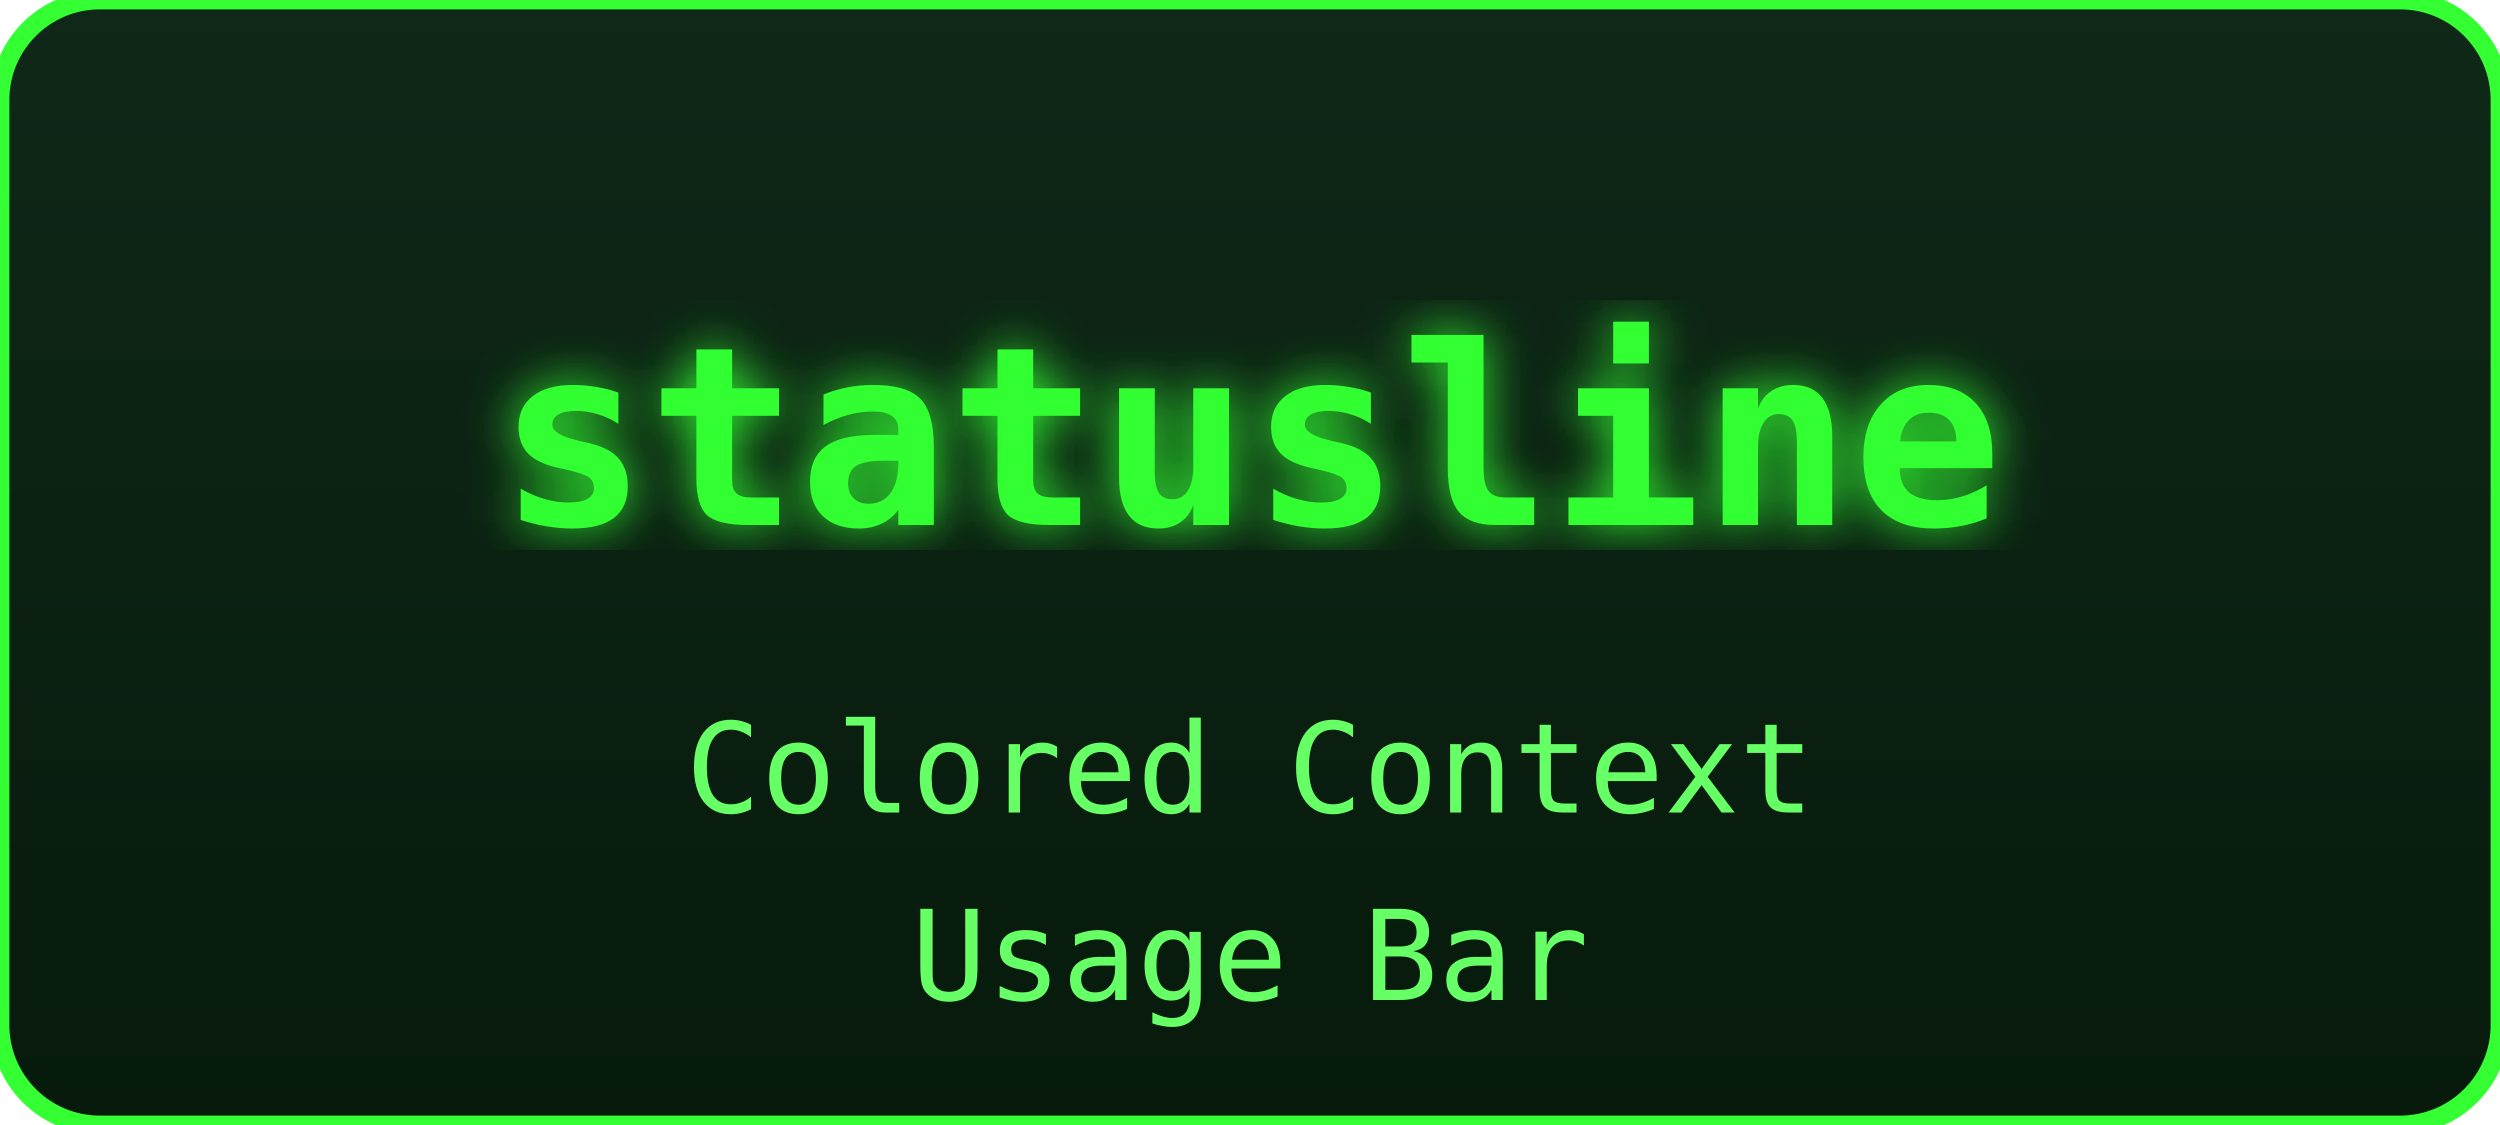
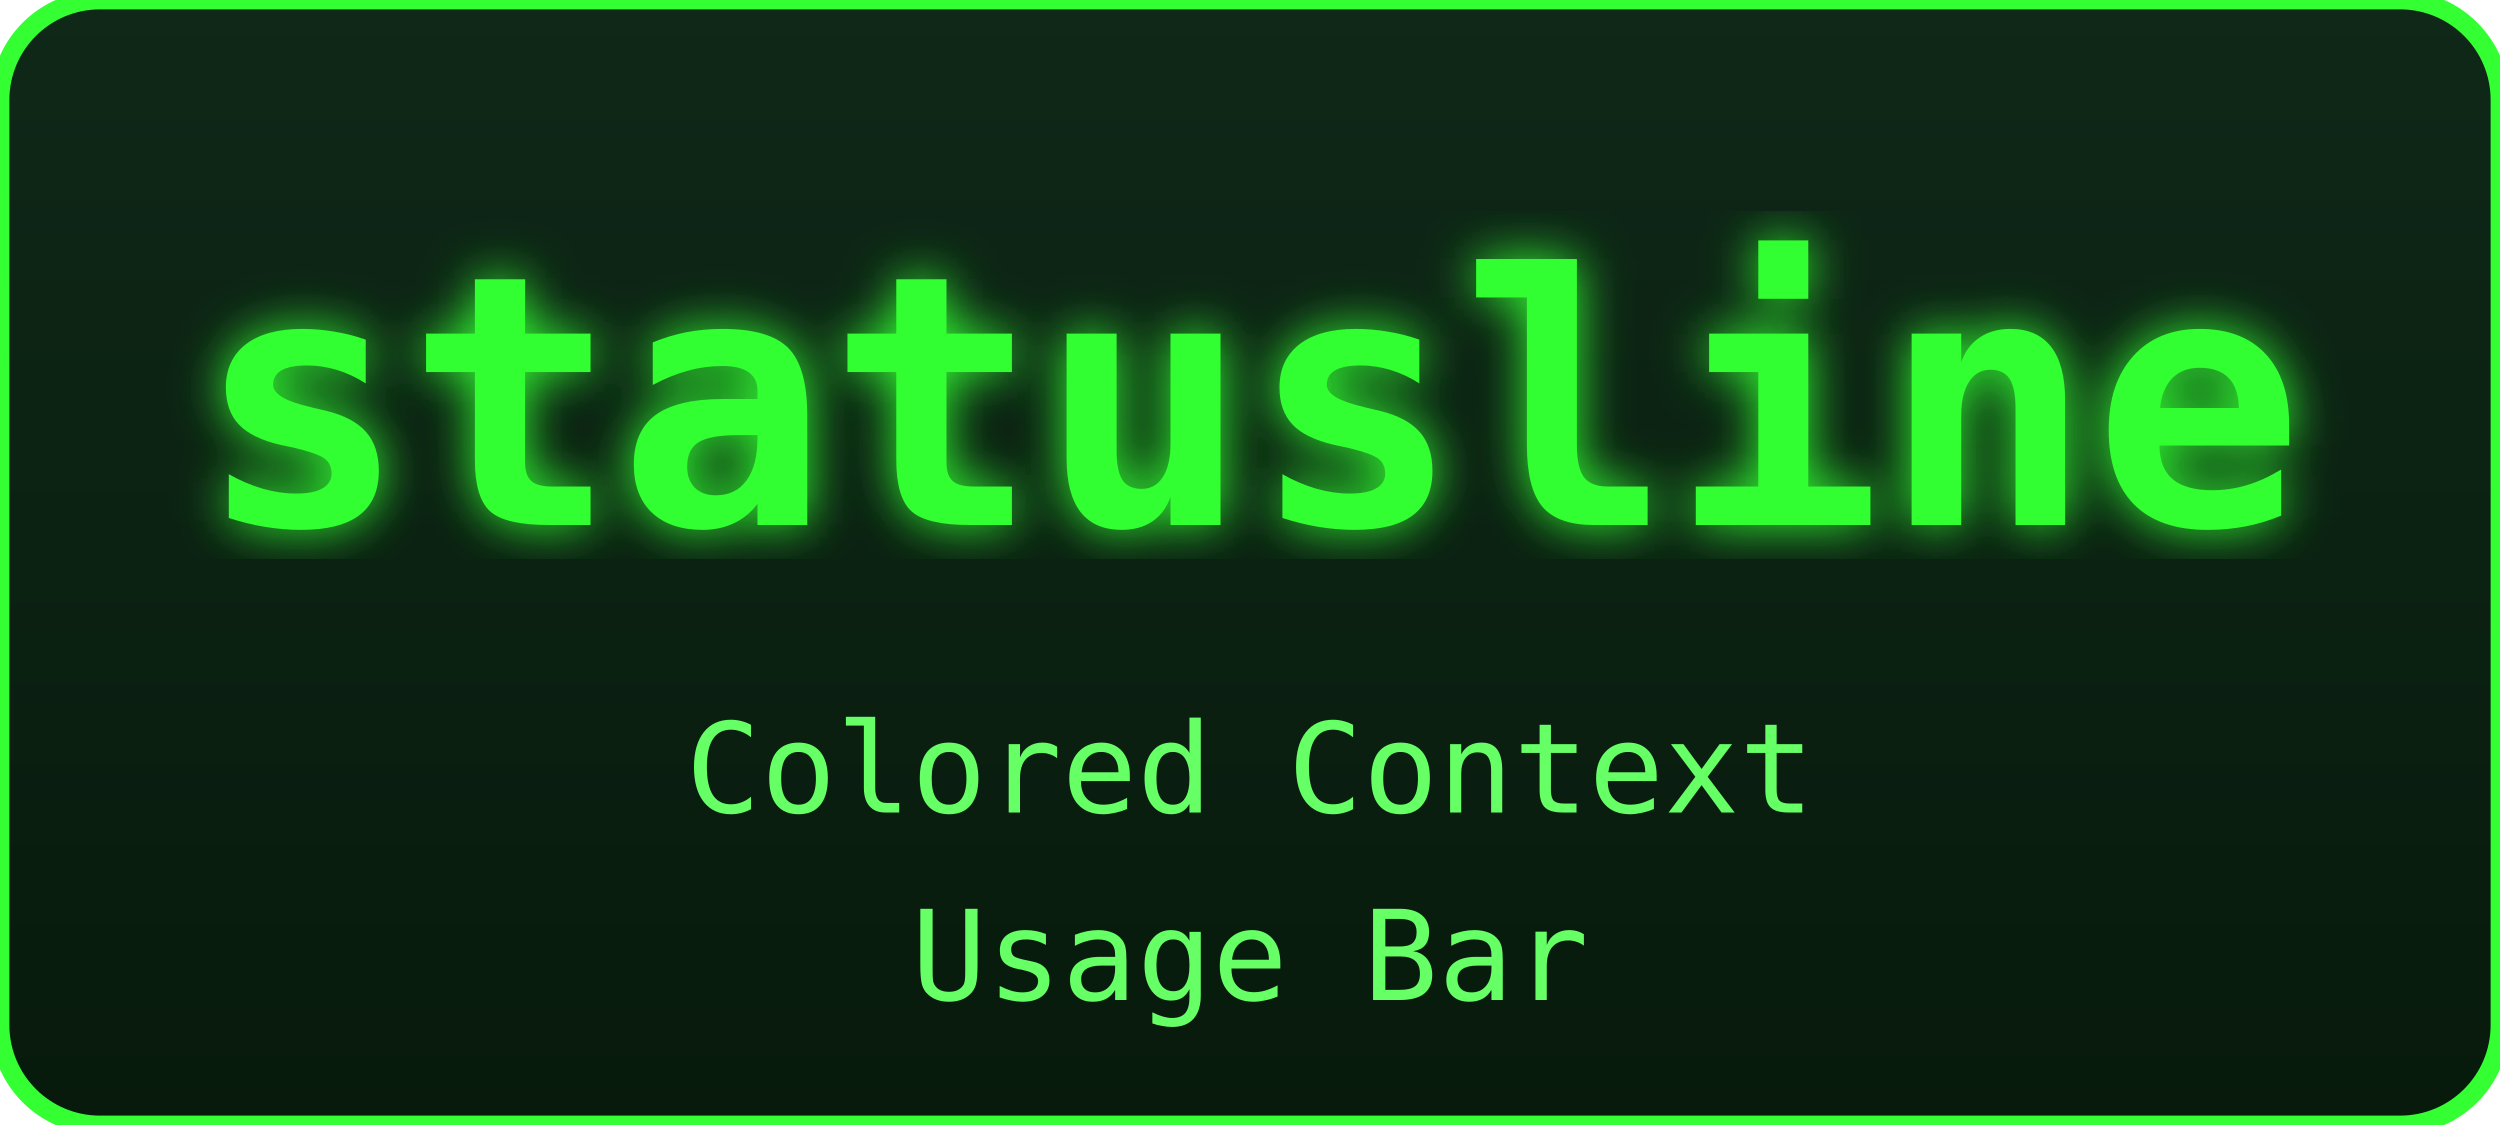
<svg xmlns="http://www.w3.org/2000/svg" width="200" height="90" viewBox="0 0 200 90">
  <defs>
    <filter id="glow">
      <feGaussianBlur stdDeviation="2" result="coloredBlur" />
      <feMerge>
        <feMergeNode in="coloredBlur" />
        <feMergeNode in="SourceGraphic" />
      </feMerge>
    </filter>
    <linearGradient id="bg" x1="0%" y1="0%" x2="0%" y2="100%">
      <stop offset="0%" style="stop-color:#0f2818" />
      <stop offset="100%" style="stop-color:#071a0c" />
    </linearGradient>
  </defs>
  <rect width="200" height="90" rx="8" fill="url(#bg)" stroke="#33ff33" stroke-width="1.5" />
-   <text x="100" y="42" font-family="monospace" font-size="20" font-weight="bold" fill="#33ff33" text-anchor="middle" filter="url(#glow)">statusline</text>
+   <text x="100" y="42" font-family="monospace" font-size="28" font-weight="bold" fill="#33ff33" text-anchor="middle" filter="url(#glow)">statusline</text>
  <text x="100" y="65" font-family="monospace" font-size="10" fill="#66ff66" text-anchor="middle">Colored Context</text>
  <text x="100" y="80" font-family="monospace" font-size="10" fill="#66ff66" text-anchor="middle">Usage Bar</text>
</svg>
